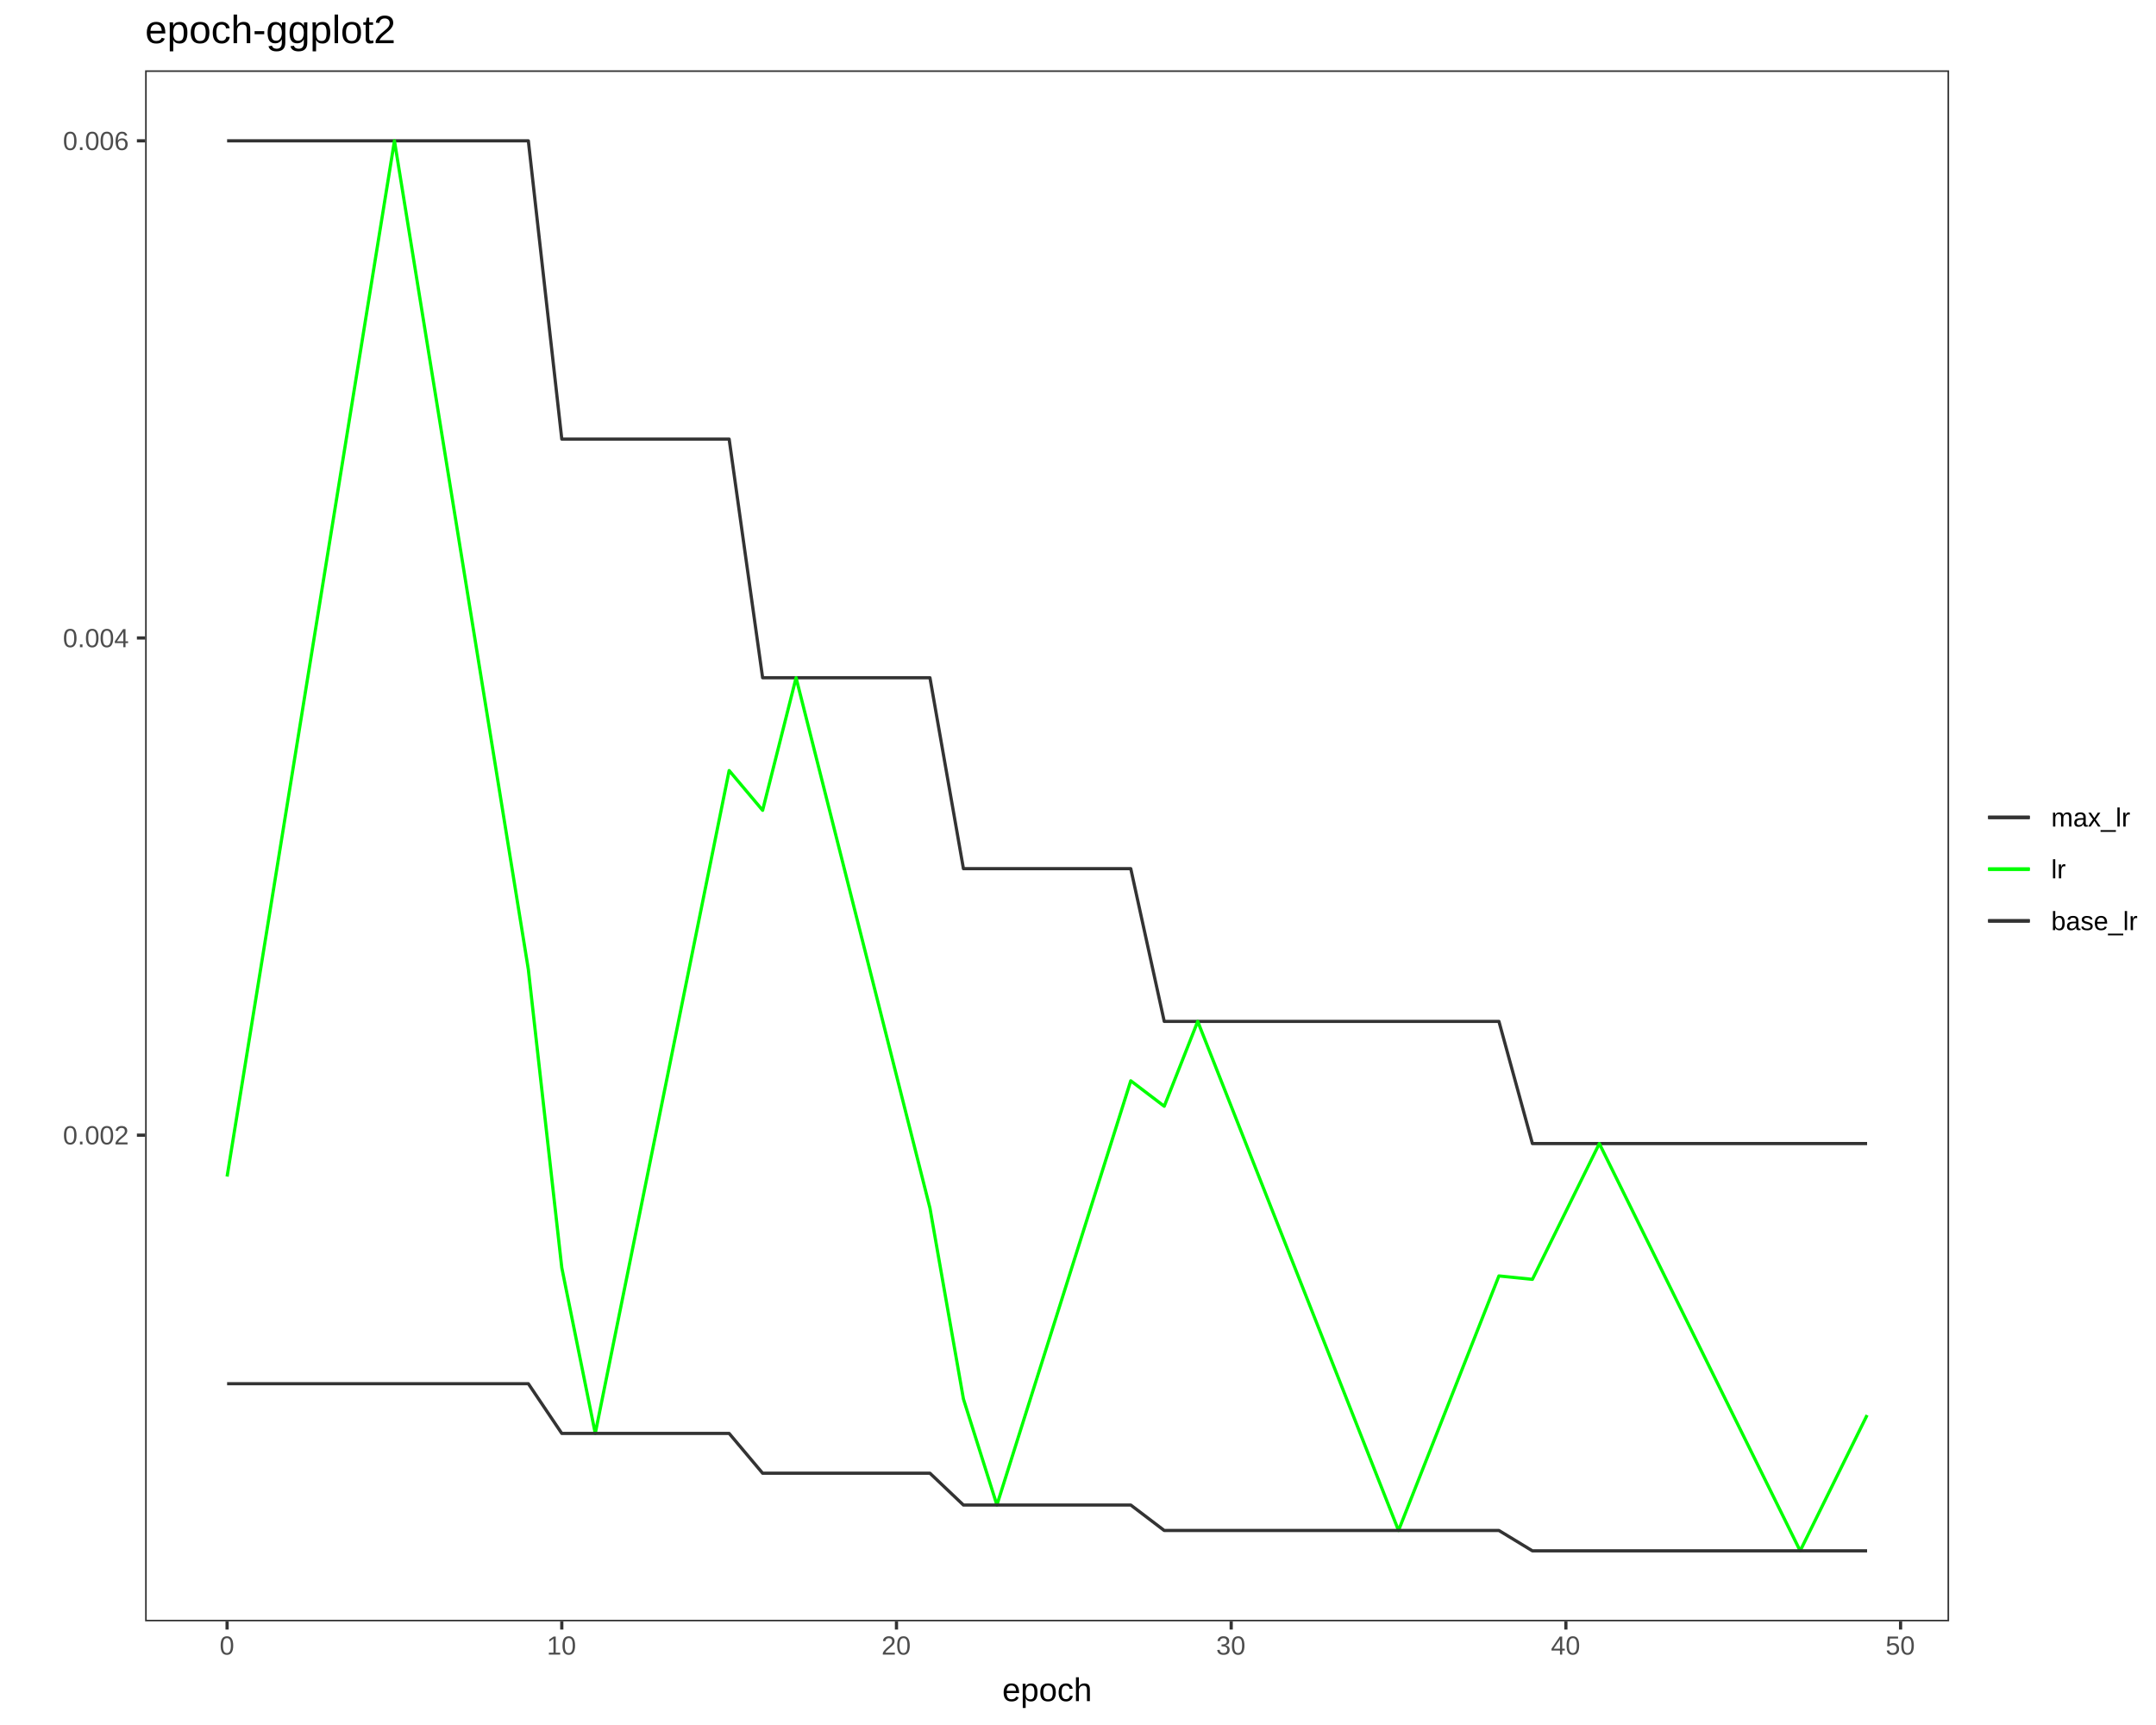
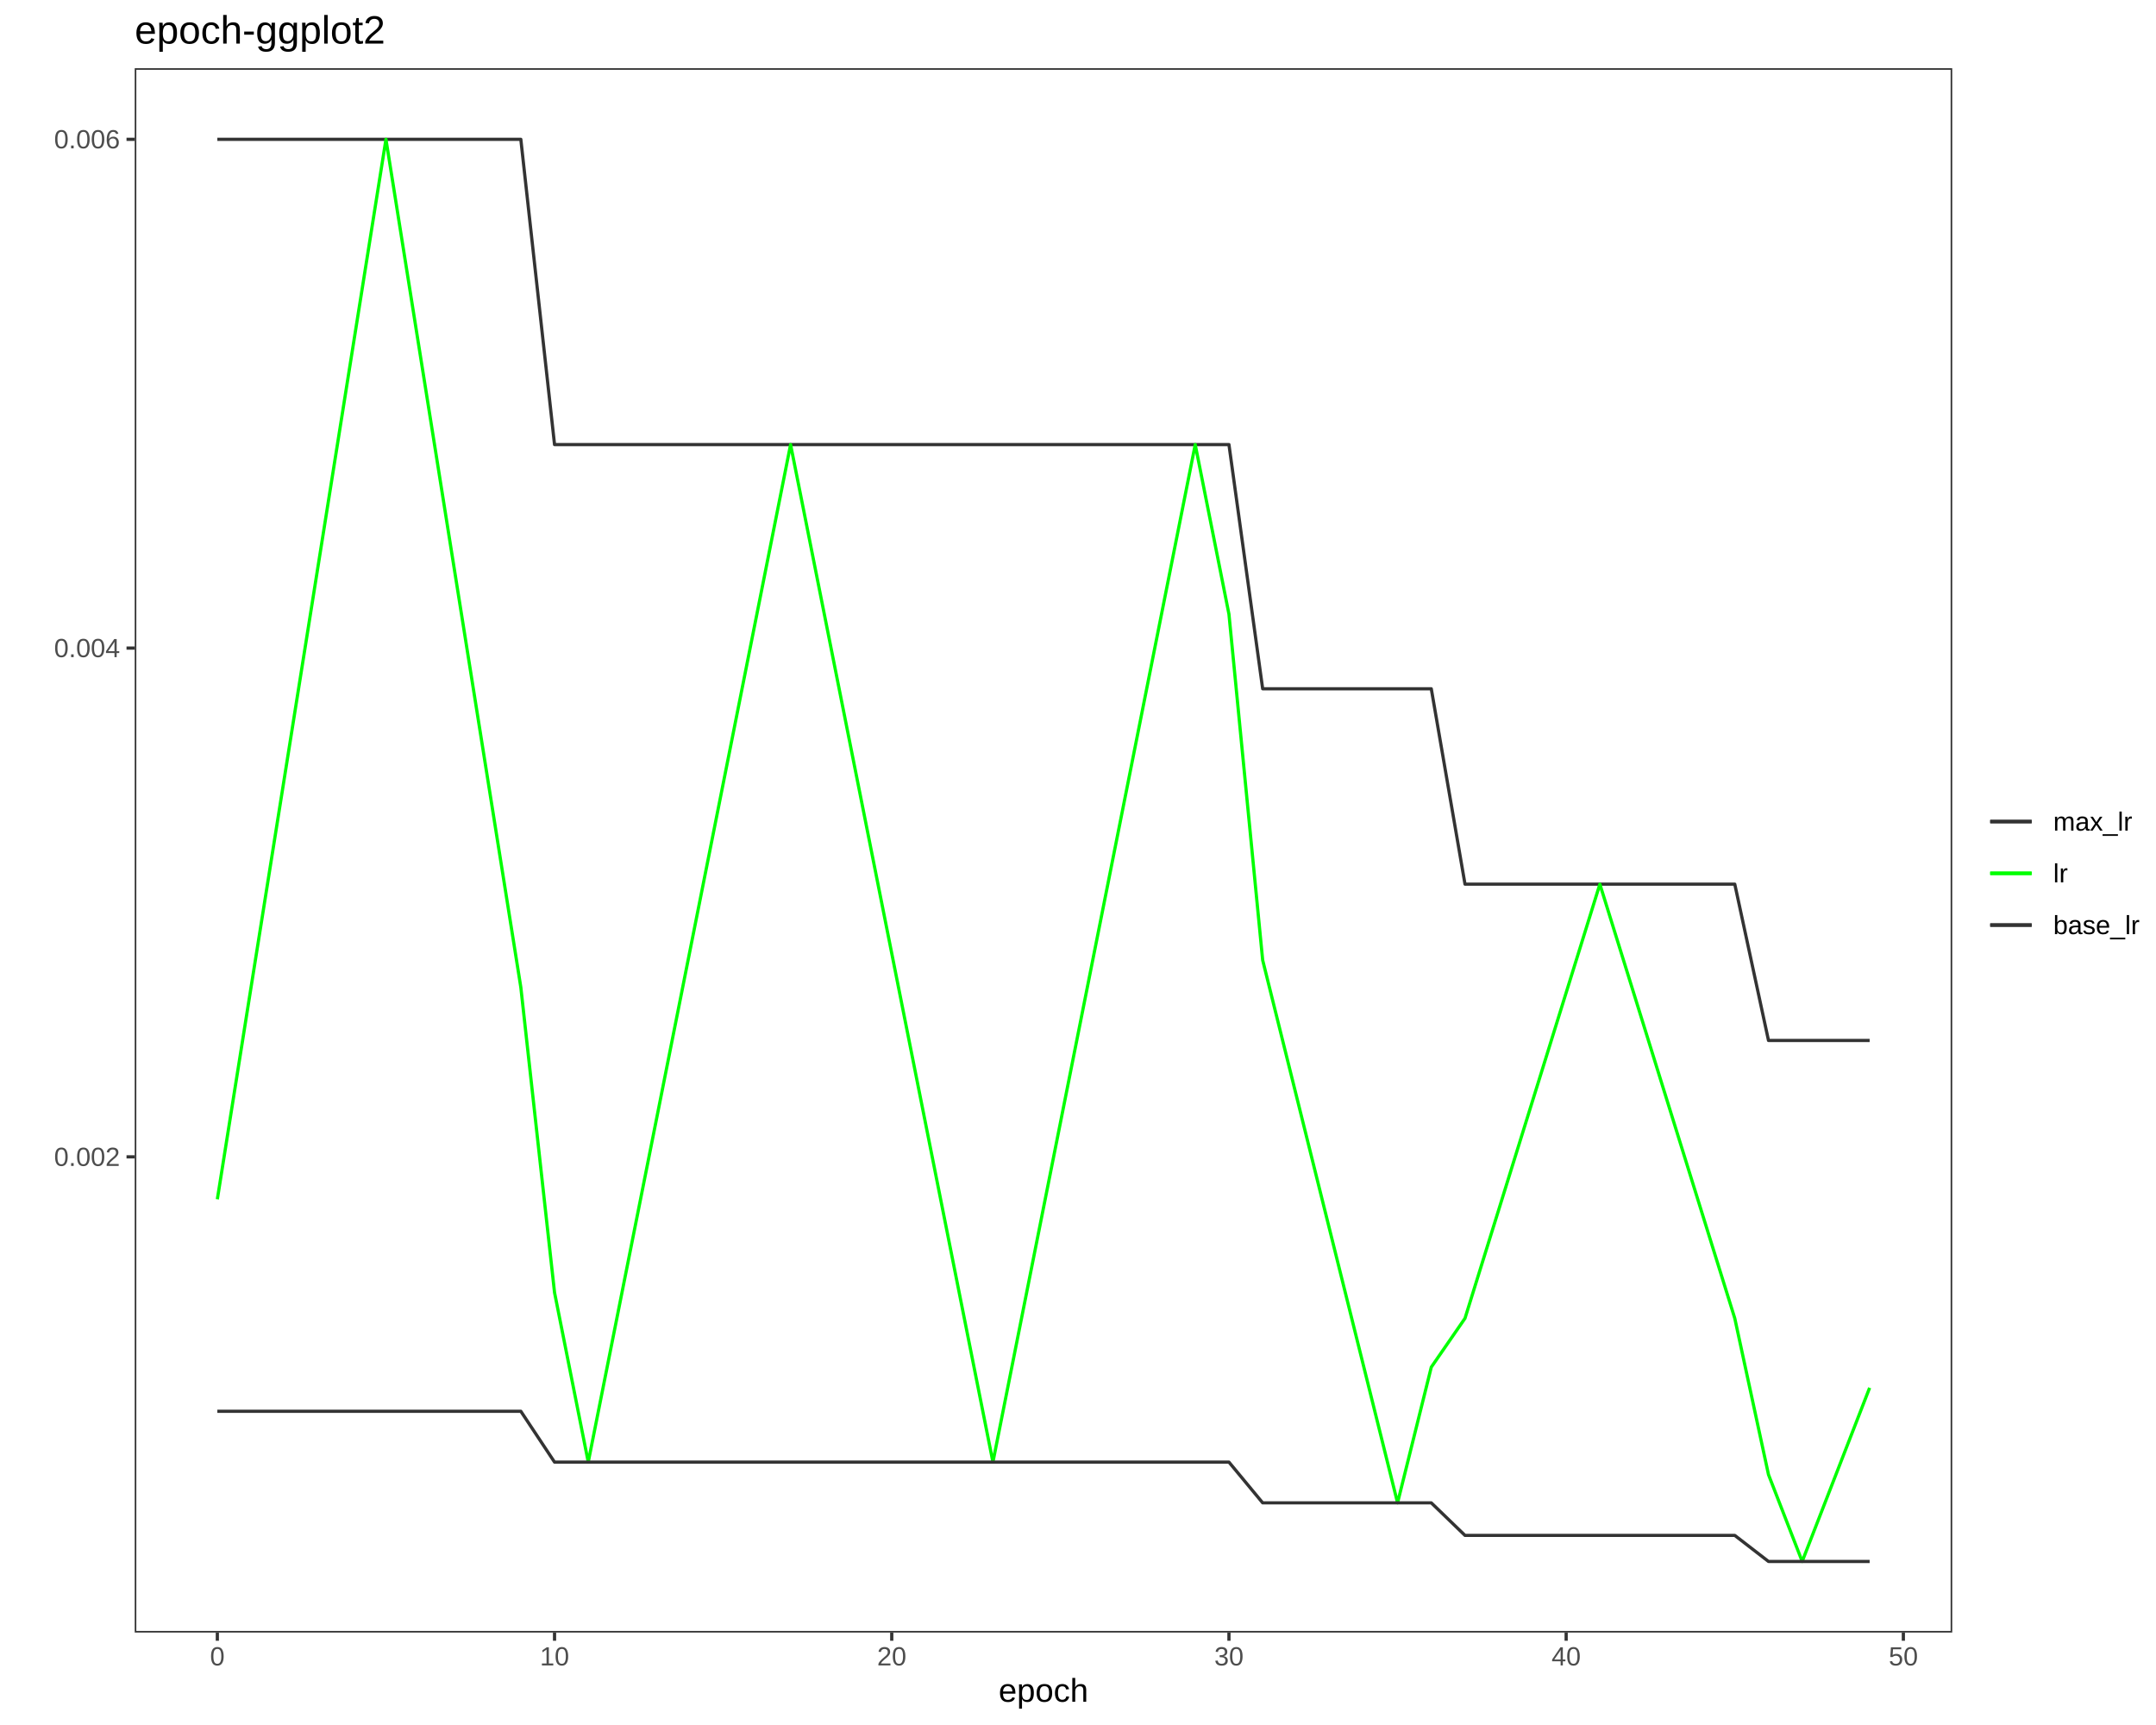
<svg xmlns="http://www.w3.org/2000/svg" viewBox="0 0 720.00 576.00">
  <defs>
    <style type="text/css">
-     line, polyline, path, rect, circle {
+     line, polyline, polygon, path, rect, circle {
      fill: none;
      stroke: #000000;
      stroke-linecap: round;
      stroke-linejoin: round;
      stroke-miterlimit: 10.00;
    }
  </style>
  </defs>
  <rect width="100%" height="100%" style="stroke: none; fill: #FFFFFF;" />
  <rect x="0.00" y="0.00" width="720.00" height="576.00" style="stroke-width: 1.07; stroke: #FFFFFF; fill: #FFFFFF;" />
  <defs>
-     <clipPath id="cpNDguNDU5M3w2NTAuOTA0fDU0MS4zOTF8MjMuNDc2Nw==">
-       <rect x="48.46" y="23.48" width="602.45" height="517.91" />
+     <clipPath id="cpNDQuOTl8NjUxLjk2fDU0NS4xM3wyMi43Nw==">
+       <rect x="44.99" y="22.77" width="606.96" height="522.36" />
    </clipPath>
  </defs>
-   <rect x="48.46" y="23.48" width="602.45" height="517.91" style="stroke-width: 1.07; stroke: none; fill: #FFFFFF;" clip-path="url(#cpNDguNDU5M3w2NTAuOTA0fDU0MS4zOTF8MjMuNDc2Nw==)" />
-   <polyline points="75.84,47.02 87.02,47.02 98.20,47.02 109.37,47.02 120.55,47.02 131.73,47.02 142.91,47.02 154.08,47.02 165.26,47.02 176.44,47.02 187.61,146.62 198.79,146.62 209.97,146.62 221.15,146.62 232.32,146.62 243.50,146.62 254.68,226.31 265.85,226.31 277.03,226.31 288.21,226.31 299.38,226.31 310.56,226.31 321.74,290.06 332.92,290.06 344.09,290.06 355.27,290.06 366.45,290.06 377.62,290.06 388.80,341.06 399.98,341.06 411.16,341.06 422.33,341.06 433.51,341.06 444.69,341.06 455.86,341.06 467.04,341.06 478.22,341.06 489.40,341.06 500.57,341.06 511.75,381.85 522.93,381.85 534.10,381.85 545.28,381.85 556.46,381.85 567.64,381.85 578.81,381.85 589.99,381.85 601.17,381.85 612.34,381.85 623.52,381.85 " style="stroke-width: 1.07; stroke: #333333; stroke-linecap: butt;" clip-path="url(#cpNDguNDU5M3w2NTAuOTA0fDU0MS4zOTF8MjMuNDc2Nw==)" />
-   <polyline points="75.84,392.87 87.02,323.70 98.20,254.53 109.37,185.36 120.55,116.19 131.73,47.02 142.91,116.19 154.08,185.36 165.26,254.53 176.44,323.70 187.61,423.31 198.79,478.64 209.97,423.31 221.15,367.97 232.32,312.63 243.50,257.30 254.68,270.58 265.85,226.31 277.03,270.58 288.21,314.85 299.38,359.12 310.56,403.39 321.74,467.13 332.92,502.55 344.09,467.13 355.27,431.72 366.45,396.30 377.62,360.89 388.80,369.39 399.98,341.06 411.16,369.39 422.33,397.72 433.51,426.05 444.69,454.38 455.86,482.72 467.04,511.05 478.22,482.72 489.40,454.38 500.57,426.05 511.75,427.19 522.93,404.52 534.10,381.85 545.28,404.52 556.46,427.19 567.64,449.85 578.81,472.52 589.99,495.18 601.17,517.85 612.34,495.18 623.52,472.52 " style="stroke-width: 1.07; stroke: #00FF00; stroke-linecap: butt;" clip-path="url(#cpNDguNDU5M3w2NTAuOTA0fDU0MS4zOTF8MjMuNDc2Nw==)" />
-   <polyline points="75.84,462.04 87.02,462.04 98.20,462.04 109.37,462.04 120.55,462.04 131.73,462.04 142.91,462.04 154.08,462.04 165.26,462.04 176.44,462.04 187.61,478.64 198.79,478.64 209.97,478.64 221.15,478.64 232.32,478.64 243.50,478.64 254.68,491.93 265.85,491.93 277.03,491.93 288.21,491.93 299.38,491.93 310.56,491.93 321.74,502.55 332.92,502.55 344.09,502.55 355.27,502.55 366.45,502.55 377.62,502.55 388.80,511.05 399.98,511.05 411.16,511.05 422.33,511.05 433.51,511.05 444.69,511.05 455.86,511.05 467.04,511.05 478.22,511.05 489.40,511.05 500.57,511.05 511.75,517.85 522.93,517.85 534.10,517.85 545.28,517.85 556.46,517.85 567.64,517.85 578.81,517.85 589.99,517.85 601.17,517.85 612.34,517.85 623.52,517.85 " style="stroke-width: 1.07; stroke: #333333; stroke-linecap: butt;" clip-path="url(#cpNDguNDU5M3w2NTAuOTA0fDU0MS4zOTF8MjMuNDc2Nw==)" />
-   <rect x="48.46" y="23.48" width="602.45" height="517.91" style="stroke-width: 1.07; stroke: #333333;" clip-path="url(#cpNDguNDU5M3w2NTAuOTA0fDU0MS4zOTF8MjMuNDc2Nw==)" />
+   <rect x="44.99" y="22.77" width="606.96" height="522.36" style="stroke-width: 1.07; stroke: none; fill: #FFFFFF;" clip-path="url(#cpNDQuOTl8NjUxLjk2fDU0NS4xM3wyMi43Nw==)" />
+   <polyline points="72.58,46.52 83.84,46.52 95.11,46.52 106.37,46.52 117.63,46.52 128.89,46.52 140.15,46.52 151.41,46.52 162.67,46.52 173.93,46.52 185.19,148.45 196.45,148.45 207.71,148.45 218.98,148.45 230.24,148.45 241.50,148.45 252.76,148.45 264.02,148.45 275.28,148.45 286.54,148.45 297.80,148.45 309.06,148.45 320.32,148.45 331.59,148.45 342.85,148.45 354.11,148.45 365.37,148.45 376.63,148.45 387.89,148.45 399.15,148.45 410.41,148.45 421.67,229.99 432.93,229.99 444.19,229.99 455.46,229.99 466.72,229.99 477.98,229.99 489.24,295.23 500.50,295.23 511.76,295.23 523.02,295.23 534.28,295.23 545.54,295.23 556.80,295.23 568.06,295.23 579.33,295.23 590.59,347.42 601.85,347.42 613.11,347.42 624.37,347.42 " style="stroke-width: 1.07; stroke: #333333; stroke-linecap: butt;" clip-path="url(#cpNDQuOTl8NjUxLjk2fDU0NS4xM3wyMi43Nw==)" />
+   <polyline points="72.58,400.45 83.84,329.66 95.11,258.88 106.37,188.09 117.63,117.30 128.89,46.52 140.15,117.30 151.41,188.09 162.67,258.88 173.93,329.66 185.19,431.60 196.45,488.22 207.71,431.60 218.98,374.97 230.24,318.34 241.50,261.71 252.76,205.08 264.02,148.45 275.28,205.08 286.54,261.71 297.80,318.34 309.06,374.97 320.32,431.60 331.59,488.22 342.85,431.60 354.11,374.97 365.37,318.34 376.63,261.71 387.89,205.08 399.15,148.45 410.41,205.08 421.67,320.60 432.93,365.91 444.19,411.21 455.46,456.51 466.72,501.82 477.98,456.51 489.24,440.20 500.50,403.96 511.76,367.72 523.02,331.47 534.28,295.23 545.54,331.47 556.80,367.72 568.06,403.96 579.33,440.20 590.59,492.39 601.85,521.39 613.11,492.39 624.37,463.40 " style="stroke-width: 1.07; stroke: #00FF00; stroke-linecap: butt;" clip-path="url(#cpNDQuOTl8NjUxLjk2fDU0NS4xM3wyMi43Nw==)" />
+   <polyline points="72.58,471.24 83.84,471.24 95.11,471.24 106.37,471.24 117.63,471.24 128.89,471.24 140.15,471.24 151.41,471.24 162.67,471.24 173.93,471.24 185.19,488.22 196.45,488.22 207.71,488.22 218.98,488.22 230.24,488.22 241.50,488.22 252.76,488.22 264.02,488.22 275.28,488.22 286.54,488.22 297.80,488.22 309.06,488.22 320.32,488.22 331.59,488.22 342.85,488.22 354.11,488.22 365.37,488.22 376.63,488.22 387.89,488.22 399.15,488.22 410.41,488.22 421.67,501.82 432.93,501.82 444.19,501.82 455.46,501.82 466.72,501.82 477.98,501.82 489.24,512.69 500.50,512.69 511.76,512.69 523.02,512.69 534.28,512.69 545.54,512.69 556.80,512.69 568.06,512.69 579.33,512.69 590.59,521.39 601.85,521.39 613.11,521.39 624.37,521.39 " style="stroke-width: 1.07; stroke: #333333; stroke-linecap: butt;" clip-path="url(#cpNDQuOTl8NjUxLjk2fDU0NS4xM3wyMi43Nw==)" />
+   <rect x="44.99" y="22.77" width="606.96" height="522.36" style="stroke-width: 1.07; stroke: #333333;" clip-path="url(#cpNDQuOTl8NjUxLjk2fDU0NS4xM3wyMi43Nw==)" />
  <defs>
-     <clipPath id="cpMHw3MjB8NTc2fDA=">
+     <clipPath id="cpMC4wMHw3MjAuMDB8NTc2LjAwfDAuMDA=">
      <rect x="0.00" y="0.00" width="720.00" height="576.00" />
    </clipPath>
  </defs>
-   <g clip-path="url(#cpMHw3MjB8NTc2fDA=)">
-     <text x="21.01" y="382.13" style="font-size: 8.80px; fill: #4D4D4D; font-family: Liberation Sans;" textLength="22.52px" lengthAdjust="spacingAndGlyphs">0.002</text>
+   <g clip-path="url(#cpMC4wMHw3MjAuMDB8NTc2LjAwfDAuMDA=)">
+     <text x="18.06" y="389.32" style="font-size: 8.80px; fill: #4D4D4D; font-family: Liberation Sans;" textLength="22.00px" lengthAdjust="spacingAndGlyphs">0.002</text>
  </g>
-   <g clip-path="url(#cpMHw3MjB8NTc2fDA=)">
-     <text x="21.01" y="216.12" style="font-size: 8.80px; fill: #4D4D4D; font-family: Liberation Sans;" textLength="22.52px" lengthAdjust="spacingAndGlyphs">0.004</text>
+   <g clip-path="url(#cpMC4wMHw3MjAuMDB8NTc2LjAwfDAuMDA=)">
+     <text x="18.06" y="219.43" style="font-size: 8.80px; fill: #4D4D4D; font-family: Liberation Sans;" textLength="22.00px" lengthAdjust="spacingAndGlyphs">0.004</text>
  </g>
-   <g clip-path="url(#cpMHw3MjB8NTc2fDA=)">
-     <text x="21.01" y="50.11" style="font-size: 8.80px; fill: #4D4D4D; font-family: Liberation Sans;" textLength="22.52px" lengthAdjust="spacingAndGlyphs">0.006</text>
+   <g clip-path="url(#cpMC4wMHw3MjAuMDB8NTc2LjAwfDAuMDA=)">
+     <text x="18.06" y="49.54" style="font-size: 8.80px; fill: #4D4D4D; font-family: Liberation Sans;" textLength="22.00px" lengthAdjust="spacingAndGlyphs">0.006</text>
  </g>
-   <polyline points="45.72,379.04 48.46,379.04 " style="stroke-width: 1.07; stroke: #333333; stroke-linecap: butt;" clip-path="url(#cpMHw3MjB8NTc2fDA=)" />
-   <polyline points="45.72,213.03 48.46,213.03 " style="stroke-width: 1.07; stroke: #333333; stroke-linecap: butt;" clip-path="url(#cpMHw3MjB8NTc2fDA=)" />
-   <polyline points="45.72,47.02 48.46,47.02 " style="stroke-width: 1.07; stroke: #333333; stroke-linecap: butt;" clip-path="url(#cpMHw3MjB8NTc2fDA=)" />
-   <polyline points="75.84,544.13 75.84,541.39 " style="stroke-width: 1.07; stroke: #333333; stroke-linecap: butt;" clip-path="url(#cpMHw3MjB8NTc2fDA=)" />
-   <polyline points="187.61,544.13 187.61,541.39 " style="stroke-width: 1.07; stroke: #333333; stroke-linecap: butt;" clip-path="url(#cpMHw3MjB8NTc2fDA=)" />
-   <polyline points="299.38,544.13 299.38,541.39 " style="stroke-width: 1.07; stroke: #333333; stroke-linecap: butt;" clip-path="url(#cpMHw3MjB8NTc2fDA=)" />
-   <polyline points="411.16,544.13 411.16,541.39 " style="stroke-width: 1.07; stroke: #333333; stroke-linecap: butt;" clip-path="url(#cpMHw3MjB8NTc2fDA=)" />
-   <polyline points="522.93,544.13 522.93,541.39 " style="stroke-width: 1.07; stroke: #333333; stroke-linecap: butt;" clip-path="url(#cpMHw3MjB8NTc2fDA=)" />
-   <polyline points="634.70,544.13 634.70,541.39 " style="stroke-width: 1.07; stroke: #333333; stroke-linecap: butt;" clip-path="url(#cpMHw3MjB8NTc2fDA=)" />
-   <g clip-path="url(#cpMHw3MjB8NTc2fDA=)">
-     <text x="73.34" y="552.51" style="font-size: 8.80px; fill: #4D4D4D; font-family: Liberation Sans;" textLength="5.01px" lengthAdjust="spacingAndGlyphs">0</text>
+   <polyline points="42.25,386.29 44.99,386.29 " style="stroke-width: 1.07; stroke: #333333; stroke-linecap: butt;" clip-path="url(#cpMC4wMHw3MjAuMDB8NTc2LjAwfDAuMDA=)" />
+   <polyline points="42.25,216.40 44.99,216.40 " style="stroke-width: 1.07; stroke: #333333; stroke-linecap: butt;" clip-path="url(#cpMC4wMHw3MjAuMDB8NTc2LjAwfDAuMDA=)" />
+   <polyline points="42.25,46.52 44.99,46.52 " style="stroke-width: 1.07; stroke: #333333; stroke-linecap: butt;" clip-path="url(#cpMC4wMHw3MjAuMDB8NTc2LjAwfDAuMDA=)" />
+   <polyline points="72.58,547.87 72.58,545.13 " style="stroke-width: 1.07; stroke: #333333; stroke-linecap: butt;" clip-path="url(#cpMC4wMHw3MjAuMDB8NTc2LjAwfDAuMDA=)" />
+   <polyline points="185.19,547.87 185.19,545.13 " style="stroke-width: 1.07; stroke: #333333; stroke-linecap: butt;" clip-path="url(#cpMC4wMHw3MjAuMDB8NTc2LjAwfDAuMDA=)" />
+   <polyline points="297.80,547.87 297.80,545.13 " style="stroke-width: 1.07; stroke: #333333; stroke-linecap: butt;" clip-path="url(#cpMC4wMHw3MjAuMDB8NTc2LjAwfDAuMDA=)" />
+   <polyline points="410.41,547.87 410.41,545.13 " style="stroke-width: 1.07; stroke: #333333; stroke-linecap: butt;" clip-path="url(#cpMC4wMHw3MjAuMDB8NTc2LjAwfDAuMDA=)" />
+   <polyline points="523.02,547.87 523.02,545.13 " style="stroke-width: 1.07; stroke: #333333; stroke-linecap: butt;" clip-path="url(#cpMC4wMHw3MjAuMDB8NTc2LjAwfDAuMDA=)" />
+   <polyline points="635.63,547.87 635.63,545.13 " style="stroke-width: 1.07; stroke: #333333; stroke-linecap: butt;" clip-path="url(#cpMC4wMHw3MjAuMDB8NTc2LjAwfDAuMDA=)" />
+   <g clip-path="url(#cpMC4wMHw3MjAuMDB8NTc2LjAwfDAuMDA=)">
+     <text x="70.14" y="556.11" style="font-size: 8.80px; fill: #4D4D4D; font-family: Liberation Sans;" textLength="4.89px" lengthAdjust="spacingAndGlyphs">0</text>
  </g>
-   <g clip-path="url(#cpMHw3MjB8NTc2fDA=)">
-     <text x="182.61" y="552.51" style="font-size: 8.80px; fill: #4D4D4D; font-family: Liberation Sans;" textLength="10.01px" lengthAdjust="spacingAndGlyphs">10</text>
+   <g clip-path="url(#cpMC4wMHw3MjAuMDB8NTc2LjAwfDAuMDA=)">
+     <text x="180.30" y="556.11" style="font-size: 8.80px; fill: #4D4D4D; font-family: Liberation Sans;" textLength="9.78px" lengthAdjust="spacingAndGlyphs">10</text>
  </g>
-   <g clip-path="url(#cpMHw3MjB8NTc2fDA=)">
-     <text x="294.38" y="552.51" style="font-size: 8.80px; fill: #4D4D4D; font-family: Liberation Sans;" textLength="10.01px" lengthAdjust="spacingAndGlyphs">20</text>
+   <g clip-path="url(#cpMC4wMHw3MjAuMDB8NTc2LjAwfDAuMDA=)">
+     <text x="292.91" y="556.11" style="font-size: 8.80px; fill: #4D4D4D; font-family: Liberation Sans;" textLength="9.78px" lengthAdjust="spacingAndGlyphs">20</text>
  </g>
-   <g clip-path="url(#cpMHw3MjB8NTc2fDA=)">
-     <text x="406.15" y="552.51" style="font-size: 8.80px; fill: #4D4D4D; font-family: Liberation Sans;" textLength="10.01px" lengthAdjust="spacingAndGlyphs">30</text>
+   <g clip-path="url(#cpMC4wMHw3MjAuMDB8NTc2LjAwfDAuMDA=)">
+     <text x="405.52" y="556.11" style="font-size: 8.80px; fill: #4D4D4D; font-family: Liberation Sans;" textLength="9.78px" lengthAdjust="spacingAndGlyphs">30</text>
  </g>
-   <g clip-path="url(#cpMHw3MjB8NTc2fDA=)">
-     <text x="517.92" y="552.51" style="font-size: 8.80px; fill: #4D4D4D; font-family: Liberation Sans;" textLength="10.01px" lengthAdjust="spacingAndGlyphs">40</text>
+   <g clip-path="url(#cpMC4wMHw3MjAuMDB8NTc2LjAwfDAuMDA=)">
+     <text x="518.13" y="556.11" style="font-size: 8.80px; fill: #4D4D4D; font-family: Liberation Sans;" textLength="9.78px" lengthAdjust="spacingAndGlyphs">40</text>
  </g>
-   <g clip-path="url(#cpMHw3MjB8NTc2fDA=)">
-     <text x="629.69" y="552.51" style="font-size: 8.80px; fill: #4D4D4D; font-family: Liberation Sans;" textLength="10.01px" lengthAdjust="spacingAndGlyphs">50</text>
+   <g clip-path="url(#cpMC4wMHw3MjAuMDB8NTc2LjAwfDAuMDA=)">
+     <text x="630.74" y="556.11" style="font-size: 8.80px; fill: #4D4D4D; font-family: Liberation Sans;" textLength="9.78px" lengthAdjust="spacingAndGlyphs">50</text>
  </g>
-   <g clip-path="url(#cpMHw3MjB8NTc2fDA=)">
-     <text x="334.70" y="568.04" style="font-size: 11.00px; font-family: Liberation Sans;" textLength="29.97px" lengthAdjust="spacingAndGlyphs">epoch</text>
+   <g clip-path="url(#cpMC4wMHw3MjAuMDB8NTc2LjAwfDAuMDA=)">
+     <text x="333.48" y="568.24" style="font-size: 11.00px; font-family: Liberation Sans;" textLength="30.00px" lengthAdjust="spacingAndGlyphs">epoch</text>
  </g>
-   <rect x="662.24" y="248.75" width="52.28" height="67.37" style="stroke-width: 1.07; stroke: none; fill: #FFFFFF;" clip-path="url(#cpMHw3MjB8NTc2fDA=)" />
-   <rect x="662.24" y="264.28" width="17.28" height="17.28" style="stroke-width: 1.07; stroke: none; fill: #FFFFFF;" clip-path="url(#cpMHw3MjB8NTc2fDA=)" />
-   <line x1="663.97" y1="272.92" x2="677.80" y2="272.92" style="stroke-width: 1.07; stroke: #333333; stroke-linecap: butt;" clip-path="url(#cpMHw3MjB8NTc2fDA=)" />
-   <line x1="663.97" y1="272.92" x2="677.80" y2="272.92" style="stroke-width: 1.07; stroke: #333333; stroke-linecap: butt;" clip-path="url(#cpMHw3MjB8NTc2fDA=)" />
-   <line x1="663.97" y1="272.92" x2="677.80" y2="272.92" style="stroke-width: 1.07; stroke: #333333; stroke-linecap: butt;" clip-path="url(#cpMHw3MjB8NTc2fDA=)" />
-   <rect x="662.24" y="281.56" width="17.28" height="17.28" style="stroke-width: 1.07; stroke: none; fill: #FFFFFF;" clip-path="url(#cpMHw3MjB8NTc2fDA=)" />
-   <line x1="663.97" y1="290.20" x2="677.80" y2="290.20" style="stroke-width: 1.07; stroke: #00FF00; stroke-linecap: butt;" clip-path="url(#cpMHw3MjB8NTc2fDA=)" />
-   <line x1="663.97" y1="290.20" x2="677.80" y2="290.20" style="stroke-width: 1.07; stroke: #00FF00; stroke-linecap: butt;" clip-path="url(#cpMHw3MjB8NTc2fDA=)" />
-   <line x1="663.97" y1="290.20" x2="677.80" y2="290.20" style="stroke-width: 1.07; stroke: #00FF00; stroke-linecap: butt;" clip-path="url(#cpMHw3MjB8NTc2fDA=)" />
-   <rect x="662.24" y="298.84" width="17.28" height="17.28" style="stroke-width: 1.07; stroke: none; fill: #FFFFFF;" clip-path="url(#cpMHw3MjB8NTc2fDA=)" />
-   <line x1="663.97" y1="307.48" x2="677.80" y2="307.48" style="stroke-width: 1.07; stroke: #333333; stroke-linecap: butt;" clip-path="url(#cpMHw3MjB8NTc2fDA=)" />
-   <line x1="663.97" y1="307.48" x2="677.80" y2="307.48" style="stroke-width: 1.07; stroke: #333333; stroke-linecap: butt;" clip-path="url(#cpMHw3MjB8NTc2fDA=)" />
-   <line x1="663.97" y1="307.48" x2="677.80" y2="307.48" style="stroke-width: 1.07; stroke: #333333; stroke-linecap: butt;" clip-path="url(#cpMHw3MjB8NTc2fDA=)" />
-   <g clip-path="url(#cpMHw3MjB8NTc2fDA=)">
-     <text x="685.00" y="276.01" style="font-size: 8.80px; font-family: Liberation Sans;" textLength="27.00px" lengthAdjust="spacingAndGlyphs">max_lr</text>
+   <rect x="662.92" y="250.37" width="51.60" height="67.16" style="stroke-width: 1.07; stroke: none; fill: #FFFFFF;" clip-path="url(#cpMC4wMHw3MjAuMDB8NTc2LjAwfDAuMDA=)" />
+   <rect x="662.92" y="265.69" width="17.28" height="17.28" style="stroke-width: 1.07; stroke: none; fill: #FFFFFF;" clip-path="url(#cpMC4wMHw3MjAuMDB8NTc2LjAwfDAuMDA=)" />
+   <line x1="664.65" y1="274.33" x2="678.47" y2="274.33" style="stroke-width: 1.07; stroke: #333333; stroke-linecap: butt;" clip-path="url(#cpMC4wMHw3MjAuMDB8NTc2LjAwfDAuMDA=)" />
+   <line x1="664.65" y1="274.33" x2="678.47" y2="274.33" style="stroke-width: 1.07; stroke: #333333; stroke-linecap: butt;" clip-path="url(#cpMC4wMHw3MjAuMDB8NTc2LjAwfDAuMDA=)" />
+   <line x1="664.65" y1="274.33" x2="678.47" y2="274.33" style="stroke-width: 1.07; stroke: #333333; stroke-linecap: butt;" clip-path="url(#cpMC4wMHw3MjAuMDB8NTc2LjAwfDAuMDA=)" />
+   <rect x="662.92" y="282.97" width="17.28" height="17.28" style="stroke-width: 1.07; stroke: none; fill: #FFFFFF;" clip-path="url(#cpMC4wMHw3MjAuMDB8NTc2LjAwfDAuMDA=)" />
+   <line x1="664.65" y1="291.61" x2="678.47" y2="291.61" style="stroke-width: 1.07; stroke: #00FF00; stroke-linecap: butt;" clip-path="url(#cpMC4wMHw3MjAuMDB8NTc2LjAwfDAuMDA=)" />
+   <line x1="664.65" y1="291.61" x2="678.47" y2="291.61" style="stroke-width: 1.07; stroke: #00FF00; stroke-linecap: butt;" clip-path="url(#cpMC4wMHw3MjAuMDB8NTc2LjAwfDAuMDA=)" />
+   <line x1="664.65" y1="291.61" x2="678.47" y2="291.61" style="stroke-width: 1.07; stroke: #00FF00; stroke-linecap: butt;" clip-path="url(#cpMC4wMHw3MjAuMDB8NTc2LjAwfDAuMDA=)" />
+   <rect x="662.92" y="300.25" width="17.28" height="17.28" style="stroke-width: 1.07; stroke: none; fill: #FFFFFF;" clip-path="url(#cpMC4wMHw3MjAuMDB8NTc2LjAwfDAuMDA=)" />
+   <line x1="664.65" y1="308.89" x2="678.47" y2="308.89" style="stroke-width: 1.07; stroke: #333333; stroke-linecap: butt;" clip-path="url(#cpMC4wMHw3MjAuMDB8NTc2LjAwfDAuMDA=)" />
+   <line x1="664.65" y1="308.89" x2="678.47" y2="308.89" style="stroke-width: 1.07; stroke: #333333; stroke-linecap: butt;" clip-path="url(#cpMC4wMHw3MjAuMDB8NTc2LjAwfDAuMDA=)" />
+   <line x1="664.65" y1="308.89" x2="678.47" y2="308.89" style="stroke-width: 1.07; stroke: #333333; stroke-linecap: butt;" clip-path="url(#cpMC4wMHw3MjAuMDB8NTc2LjAwfDAuMDA=)" />
+   <g clip-path="url(#cpMC4wMHw3MjAuMDB8NTc2LjAwfDAuMDA=)">
+     <text x="685.68" y="277.36" style="font-size: 8.80px; font-family: Liberation Sans;" textLength="26.39px" lengthAdjust="spacingAndGlyphs">max_lr</text>
  </g>
-   <g clip-path="url(#cpMHw3MjB8NTc2fDA=)">
-     <text x="685.00" y="293.29" style="font-size: 8.80px; font-family: Liberation Sans;" textLength="5.00px" lengthAdjust="spacingAndGlyphs">lr</text>
+   <g clip-path="url(#cpMC4wMHw3MjAuMDB8NTc2LjAwfDAuMDA=)">
+     <text x="685.68" y="294.64" style="font-size: 8.80px; font-family: Liberation Sans;" textLength="4.88px" lengthAdjust="spacingAndGlyphs">lr</text>
  </g>
-   <g clip-path="url(#cpMHw3MjB8NTc2fDA=)">
-     <text x="685.00" y="310.57" style="font-size: 8.80px; font-family: Liberation Sans;" textLength="29.52px" lengthAdjust="spacingAndGlyphs">base_lr</text>
+   <g clip-path="url(#cpMC4wMHw3MjAuMDB8NTc2LjAwfDAuMDA=)">
+     <text x="685.68" y="311.92" style="font-size: 8.80px; font-family: Liberation Sans;" textLength="28.84px" lengthAdjust="spacingAndGlyphs">base_lr</text>
  </g>
-   <g clip-path="url(#cpMHw3MjB8NTc2fDA=)">
-     <text x="48.46" y="14.42" style="font-size: 13.20px; font-family: Liberation Sans;" textLength="82.40px" lengthAdjust="spacingAndGlyphs">epoch-ggplot2</text>
+   <g clip-path="url(#cpMC4wMHw3MjAuMDB8NTc2LjAwfDAuMDA=)">
+     <text x="44.99" y="14.56" style="font-size: 13.20px; font-family: Liberation Sans;" textLength="83.53px" lengthAdjust="spacingAndGlyphs">epoch-ggplot2</text>
  </g>
</svg>
